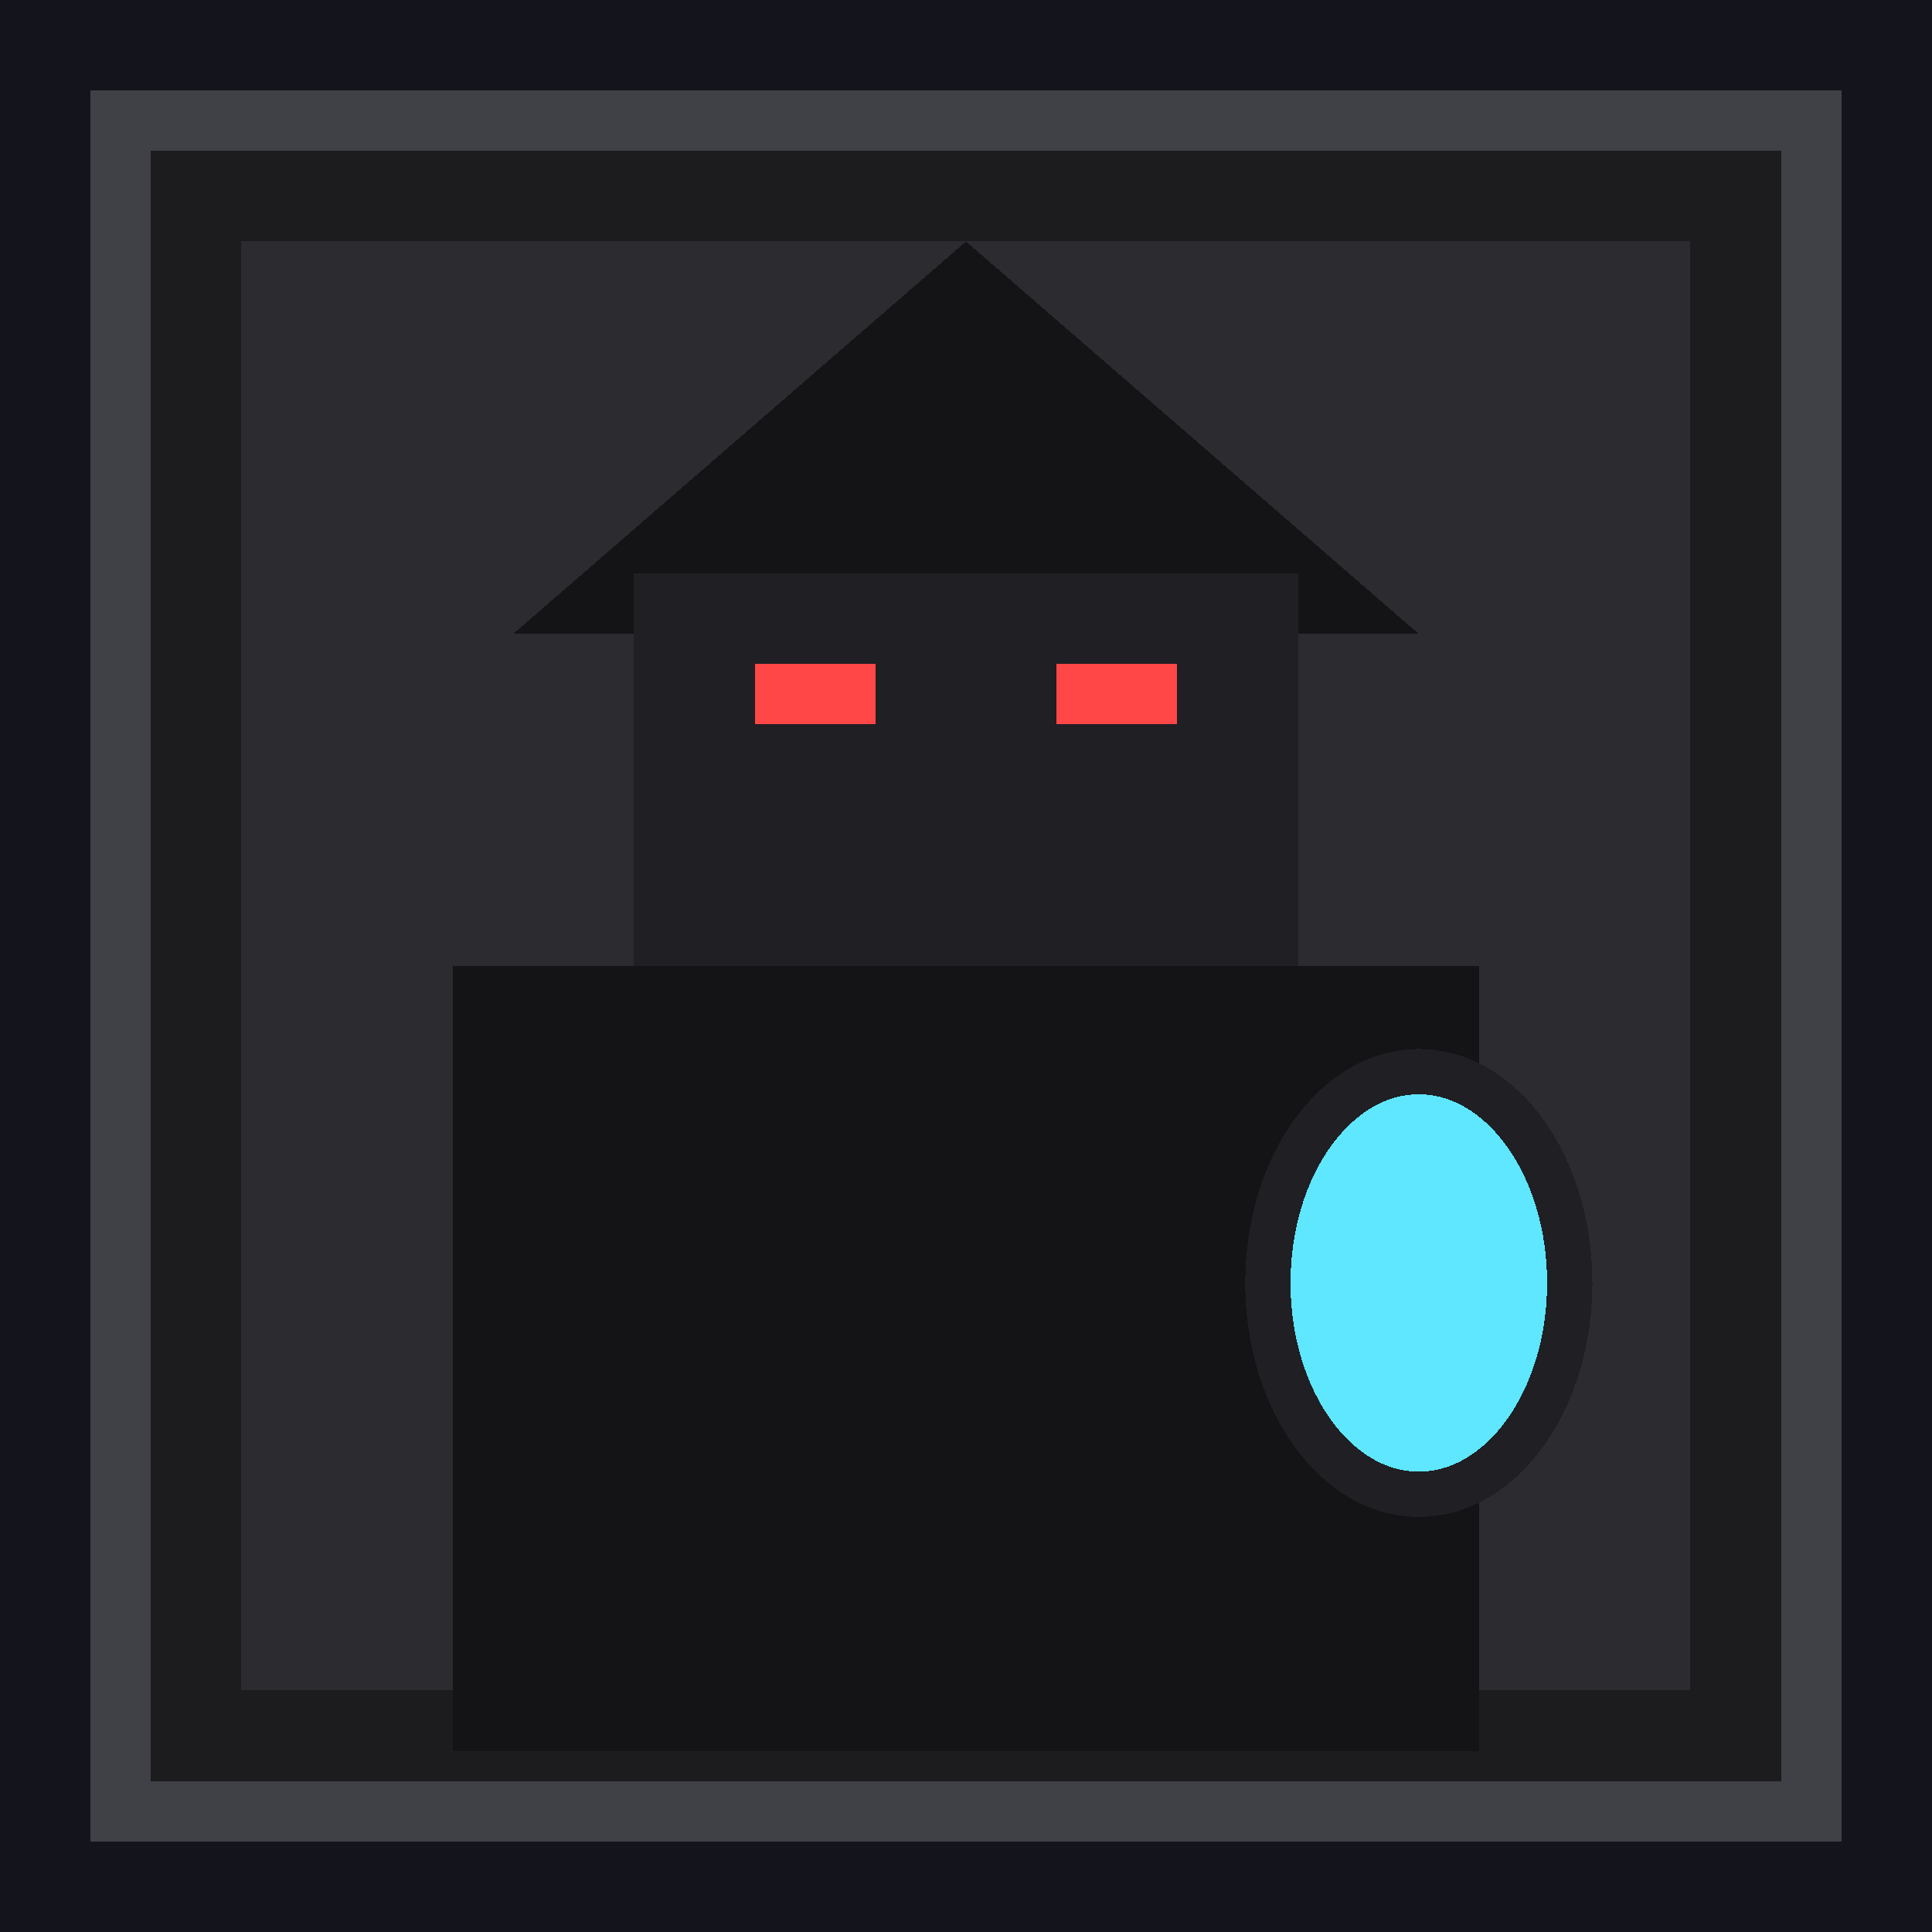
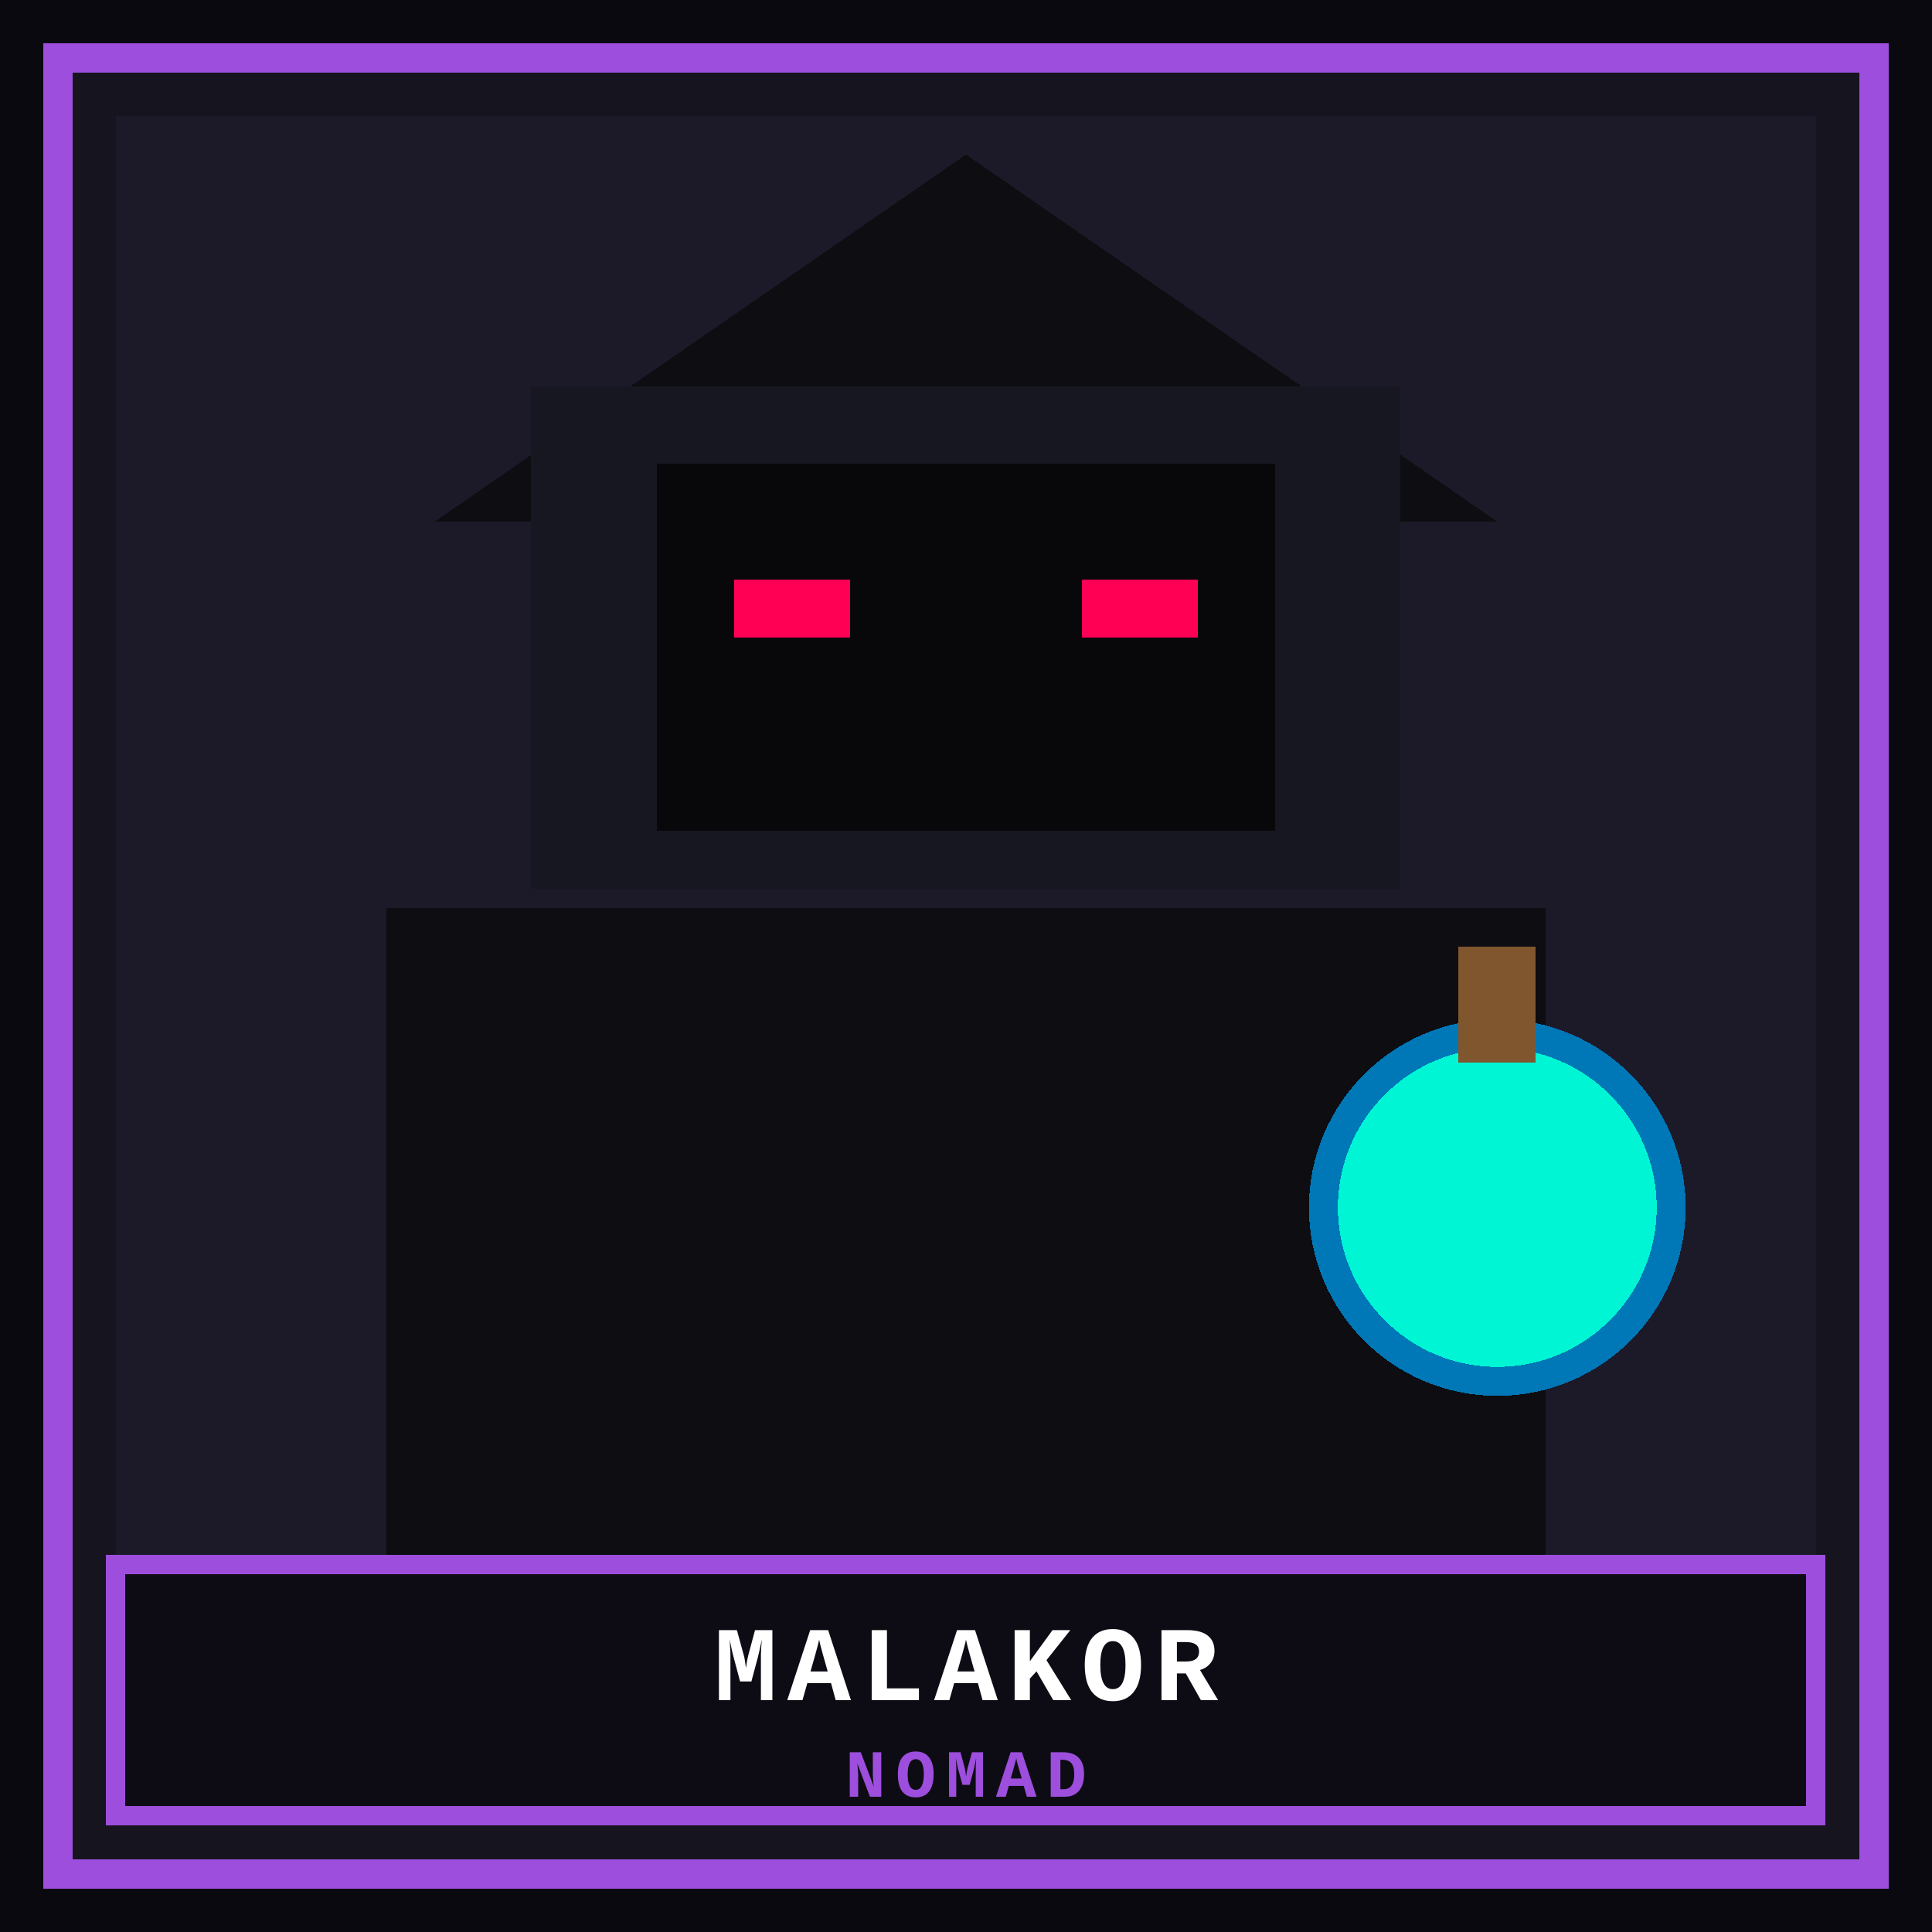
- <svg xmlns="http://www.w3.org/2000/svg" viewBox="0 0 128 128" width="128" height="128" shape-rendering="crispEdges">
-   <rect width="128" height="128" fill="#14141c" />
-   <rect x="8" y="8" width="112" height="112" fill="#1c1c1f" stroke="#404047" stroke-width="4" />
-   <rect x="16" y="16" width="96" height="96" fill="#2b2b30" />
-   <polygon points="64,16 34,42 94,42" fill="#141417" />
-   <rect x="42" y="38" width="44" height="28" fill="#1f1f24" />
-   <rect x="50" y="44" width="8" height="4" fill="#ff4747" />
-   <rect x="70" y="44" width="8" height="4" fill="#ff4747" />
-   <rect x="30" y="64" width="68" height="52" fill="#141417" />
-   <ellipse cx="94" cy="85" rx="10" ry="14" fill="#5ee7ff" stroke="#1f1f24" stroke-width="3" />
+ <svg xmlns="http://www.w3.org/2000/svg" viewBox="0 0 200 200" width="200" height="200" shape-rendering="crispEdges">
+   <rect width="200" height="200" fill="#0a0910" />
+   <rect x="6" y="6" width="188" height="188" fill="#15141f" stroke="#9d4edd" stroke-width="3" />
+   <rect x="12" y="12" width="176" height="176" fill="#1c1a29" />
+   <g>
+     <polygon points="100,16 45,54 155,54" fill="#0d0d12" />
+     <rect x="55" y="40" width="90" height="52" fill="#171721" />
+     <rect x="68" y="48" width="64" height="38" fill="#08080a" />
+     <rect x="76" y="60" width="12" height="6" fill="#ff0054" />
+     <rect x="112" y="60" width="12" height="6" fill="#ff0054" />
+     <rect x="40" y="94" width="120" height="68" fill="#0d0d12" />
+     <circle cx="155" cy="125" r="18" fill="#00f5d4" stroke="#0077b6" stroke-width="3" />
+     <rect x="151" y="98" width="8" height="12" fill="#80562e" />
+   </g>
+   <rect x="12" y="162" width="176" height="26" fill="#0d0c14" stroke="#9d4edd" stroke-width="2" />
+   <text x="100" y="176" text-anchor="middle" fill="#ffffff" font-family="'Courier New', monospace" font-size="11" font-weight="900" letter-spacing="1">MALAKOR</text>
+   <text x="100" y="186" text-anchor="middle" fill="#9d4edd" font-family="'Courier New', monospace" font-size="7" font-weight="bold" letter-spacing="1">NOMAD</text>
</svg>
